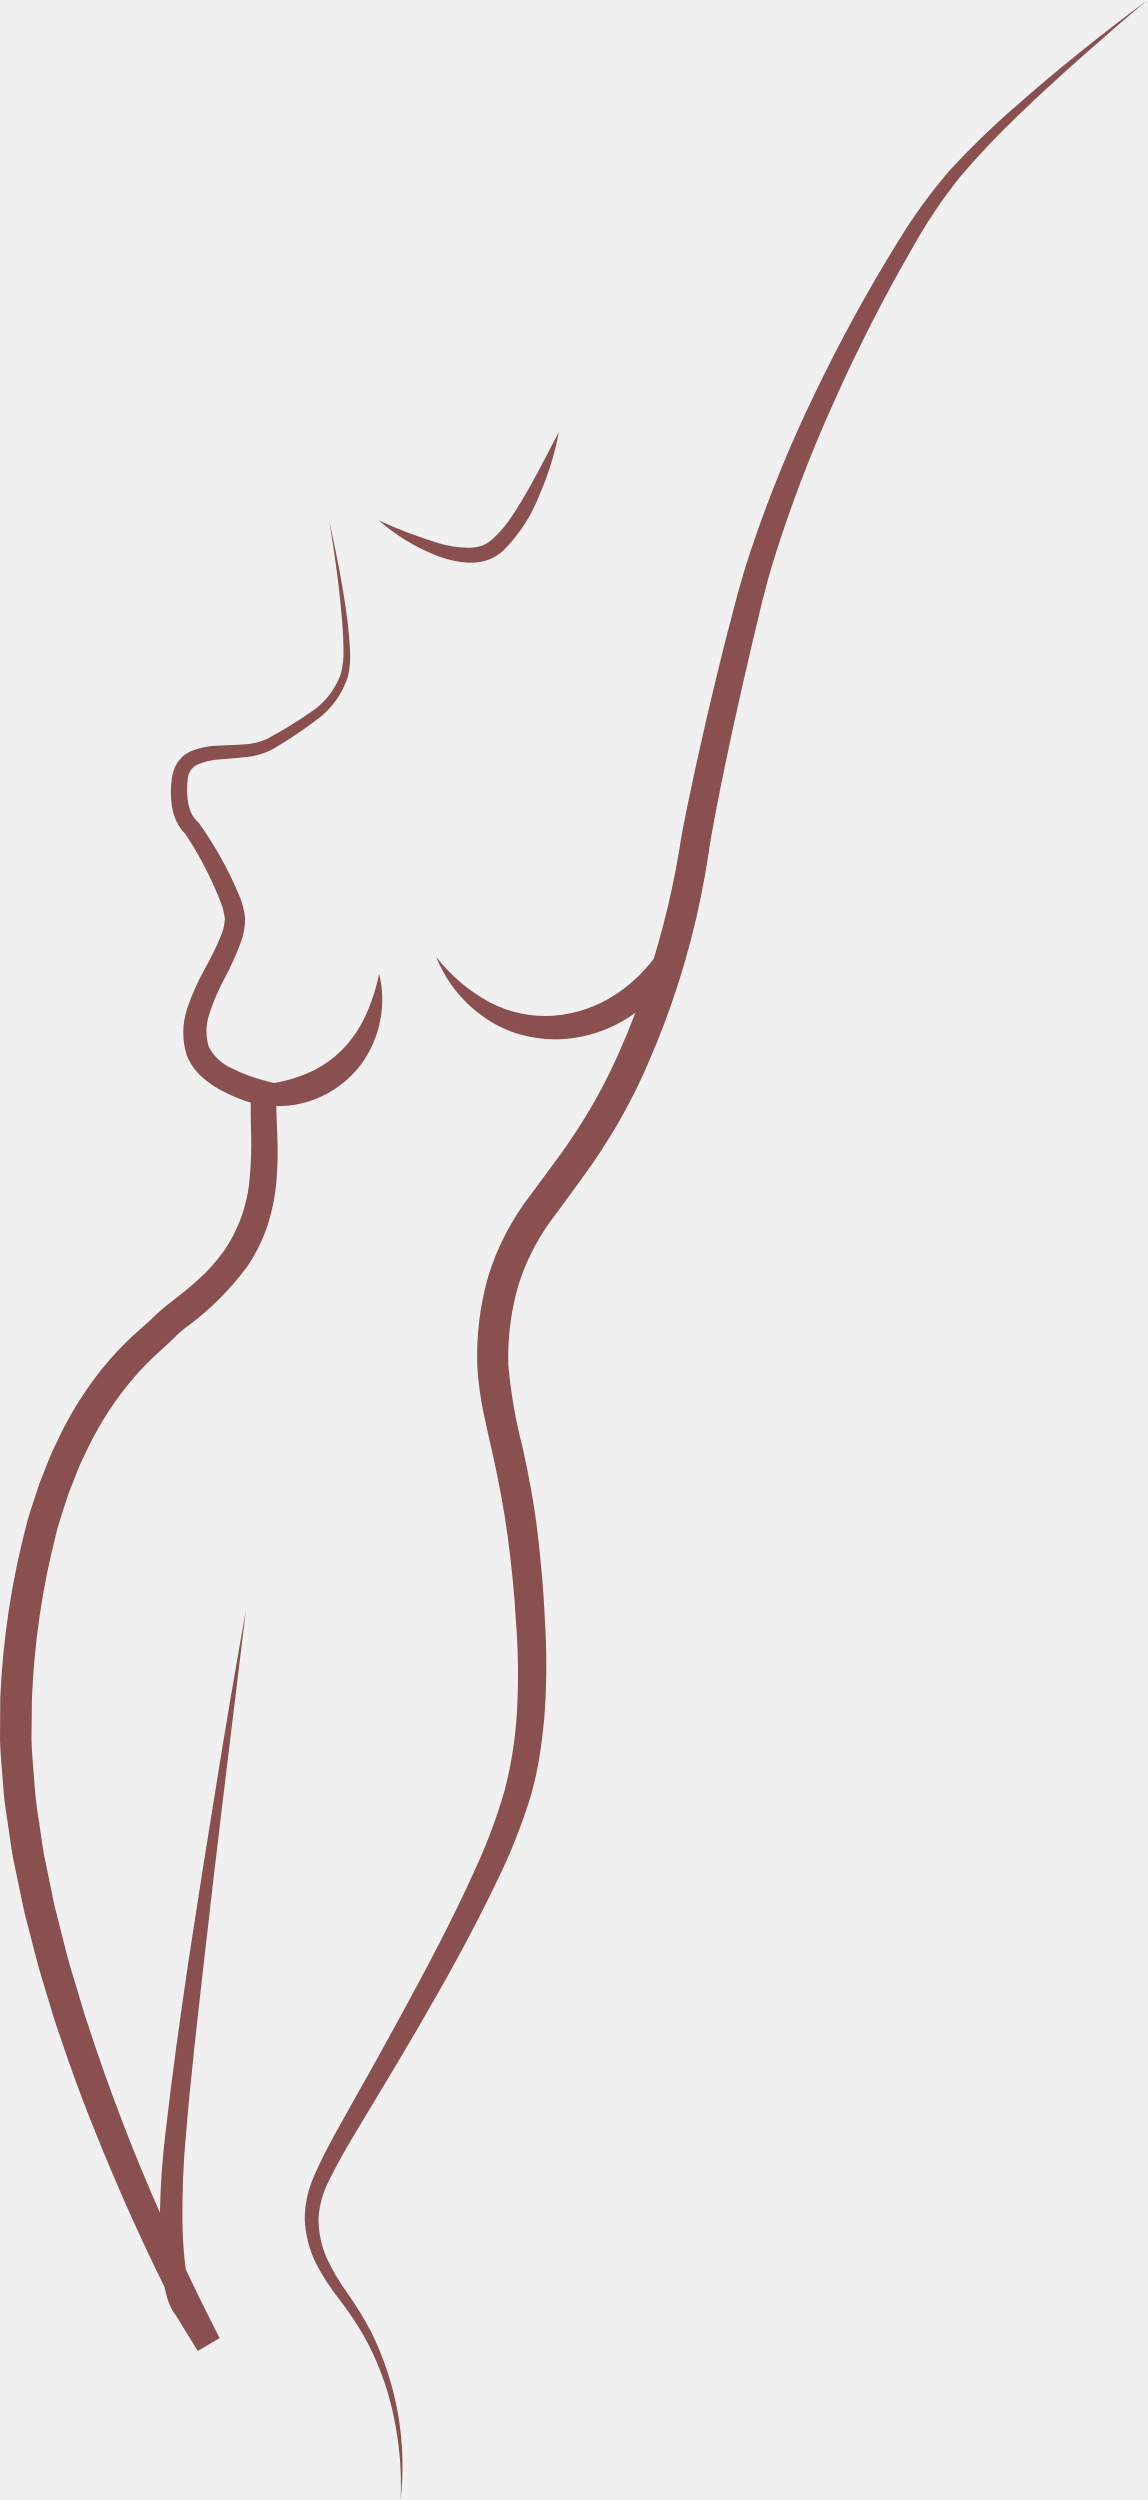
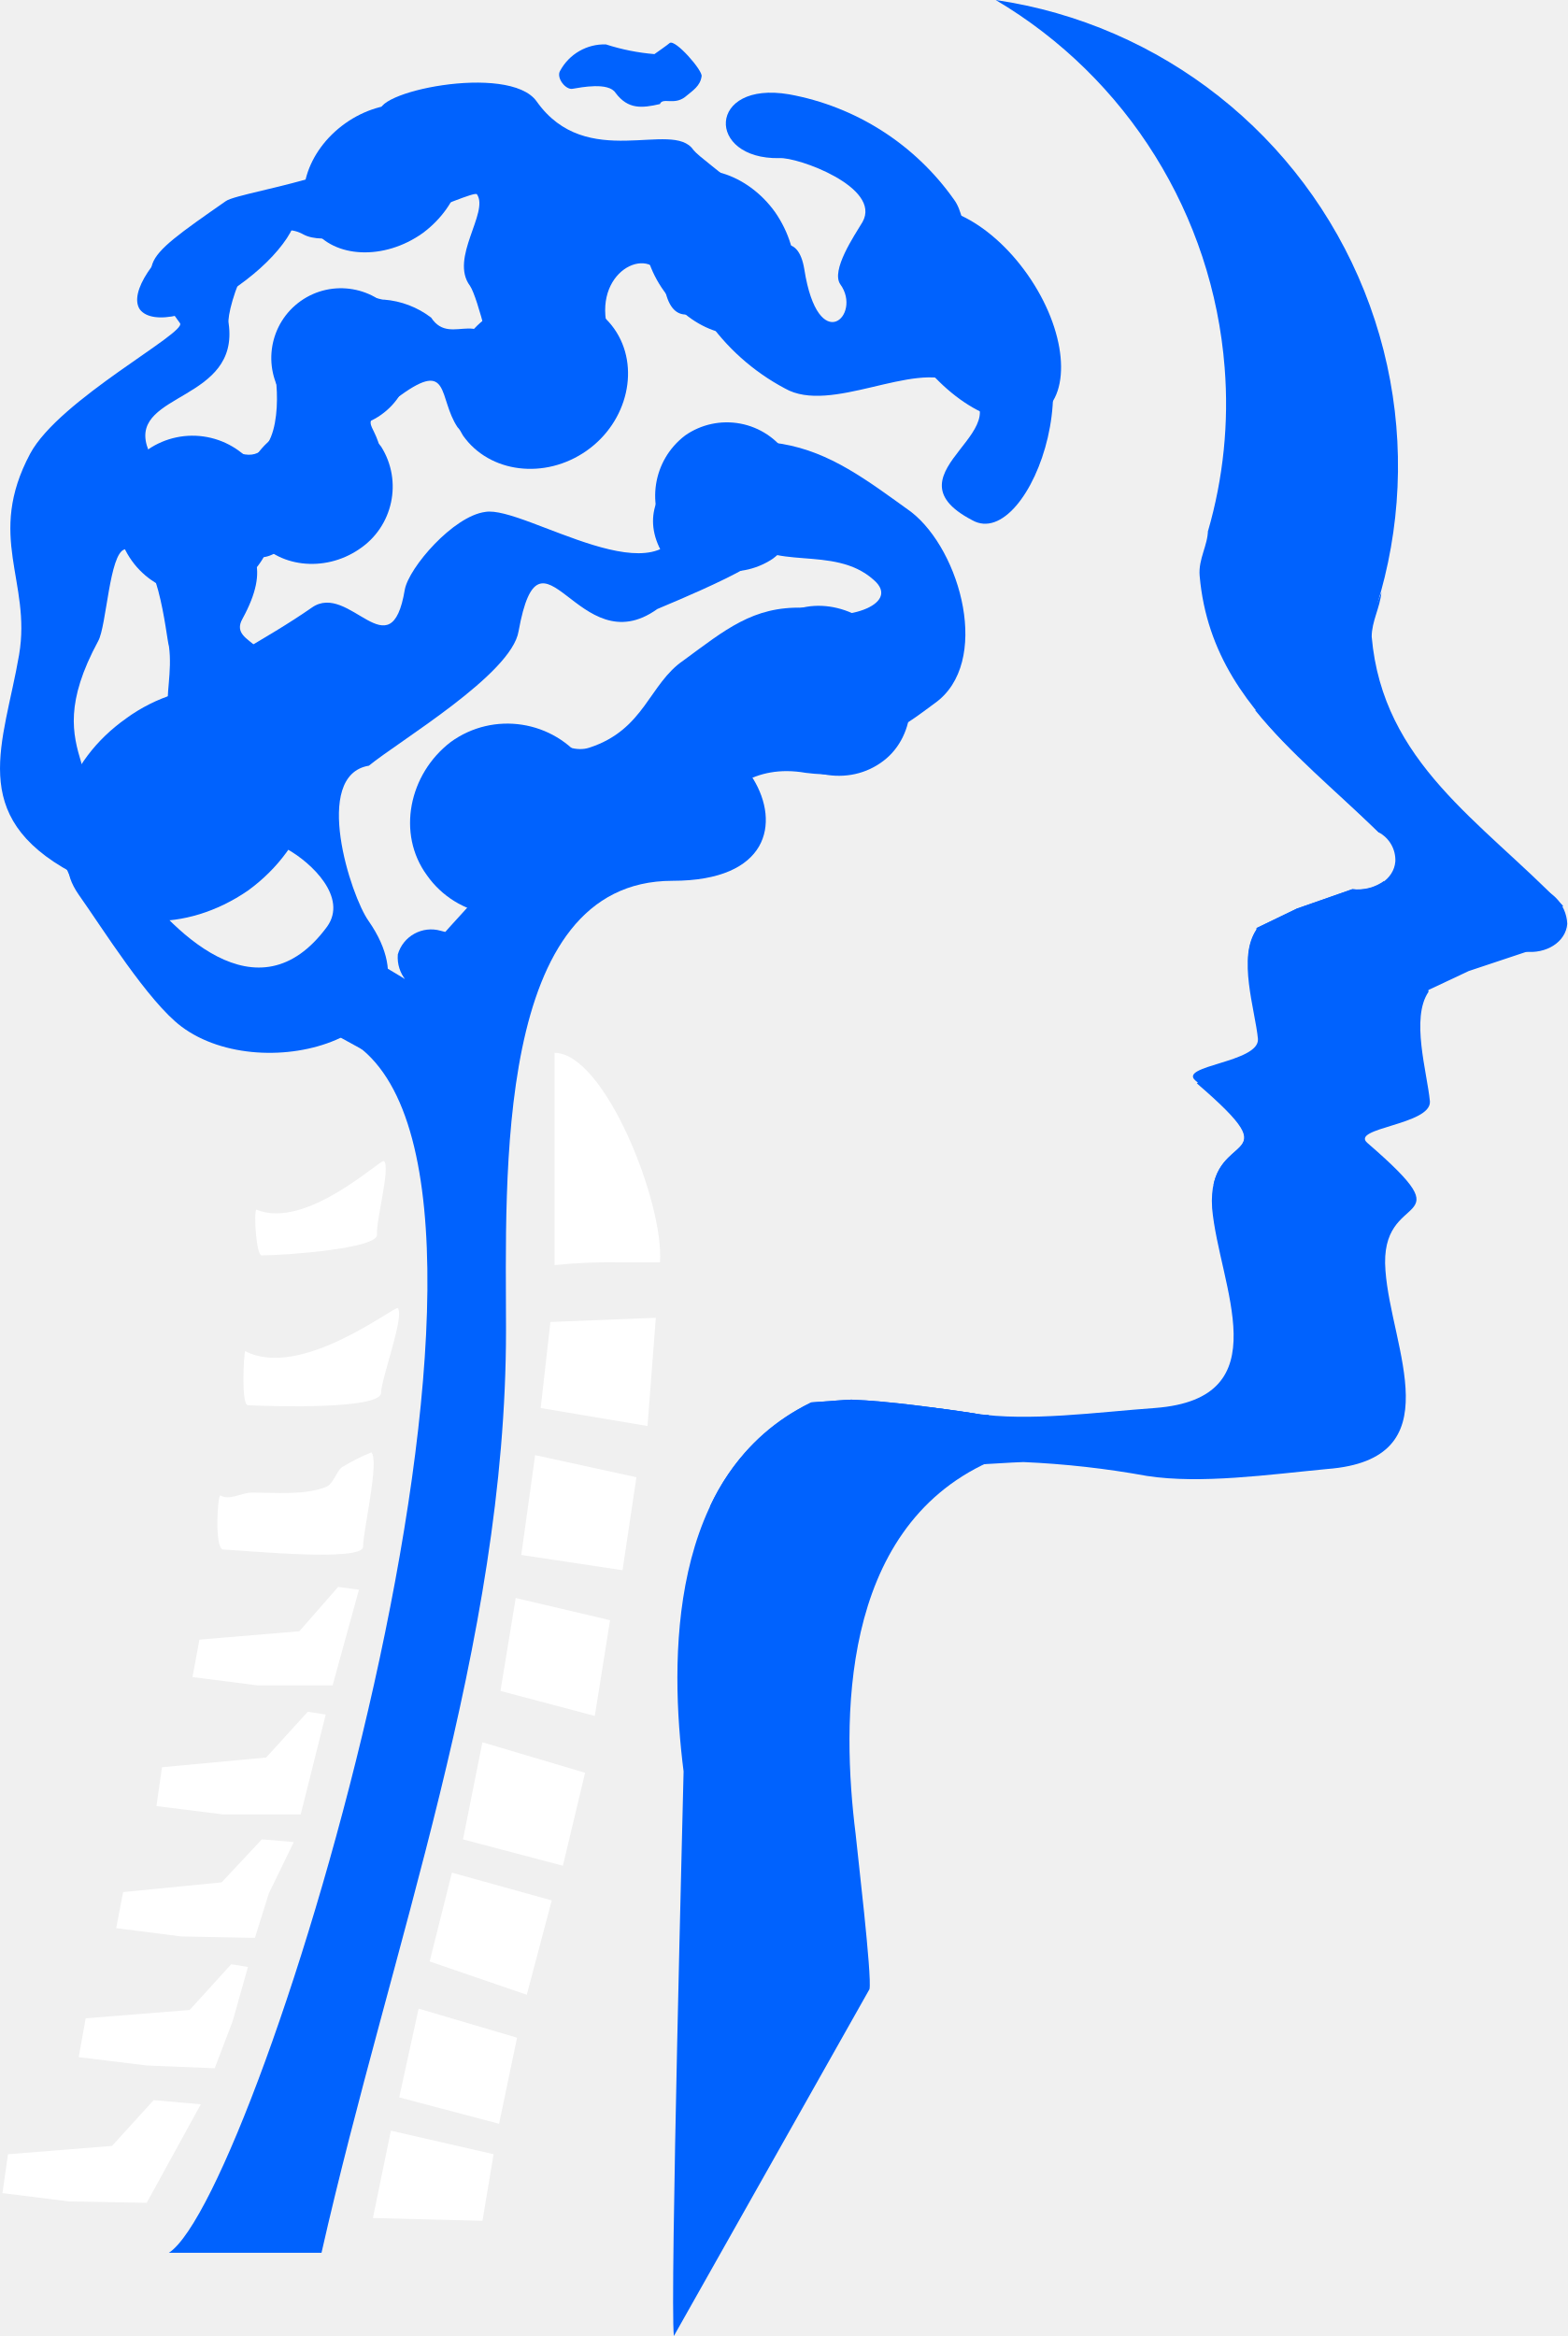
- <svg xmlns="http://www.w3.org/2000/svg" width="120.616" height="262.825" viewBox="0 0 120.616 262.825">
+ <svg xmlns="http://www.w3.org/2000/svg" width="122.034" height="181.893" viewBox="0 0 122.034 181.893">
  <defs>
-     <clipPath id="a">
-       <rect width="120.616" height="262.825" fill="none" />
+     <clipPath id="clip-path">
+       <rect id="Rectangle_1432" data-name="Rectangle 1432" width="122.034" height="181.893" fill="none" />
    </clipPath>
  </defs>
-   <g transform="translate(168.505 86)">
-     <g transform="translate(-168.505 -86)" clip-path="url(#a)">
-       <path d="M27.988,41.22a48.283,48.283,0,0,0,6.293,2.4,11.456,11.456,0,0,0,3.135.481,4.763,4.763,0,0,0,1.411-.208,3.523,3.523,0,0,0,.593-.289,4.844,4.844,0,0,0,.565-.435,12.354,12.354,0,0,0,2.03-2.418c.622-.9,1.179-1.862,1.735-2.834,1.1-1.949,2.115-3.97,3.189-6a30.97,30.97,0,0,1-2.023,6.572,17.1,17.1,0,0,1-3.846,5.937,6.5,6.5,0,0,1-.794.58,5.234,5.234,0,0,1-.944.428,5.768,5.768,0,0,1-1.943.235,10.875,10.875,0,0,1-3.519-.826,20.73,20.73,0,0,1-5.882-3.623" transform="translate(11.823 13.483)" fill="#8a4f4f" />
-       <path d="M29.046,100.04a10.73,10.73,0,0,0,4.889-1.082,11.121,11.121,0,0,0,4.028-3.307,11.5,11.5,0,0,0,2.018-4.66,11.027,11.027,0,0,0-.128-4.859,20.127,20.127,0,0,1-1.411,4.375,13.073,13.073,0,0,1-2.394,3.533,11.526,11.526,0,0,1-3.331,2.373,15.7,15.7,0,0,1-3.923,1.2l-.718-.189a17.307,17.307,0,0,1-3.69-1.348,5.087,5.087,0,0,1-2.43-2.247,5.58,5.58,0,0,1,.021-3.374,21.522,21.522,0,0,1,1.556-3.7,31.67,31.67,0,0,0,1.815-4.01,7.347,7.347,0,0,0,.422-2.464,8.524,8.524,0,0,0-.617-2.375,39.362,39.362,0,0,0-4.236-7.62l-.232-.233c.033.026-.063-.054-.1-.1a1.861,1.861,0,0,1-.152-.184,2.976,2.976,0,0,1-.275-.445,4.482,4.482,0,0,1-.361-1.08,8.026,8.026,0,0,1-.07-2.464,1.822,1.822,0,0,1,.954-1.61,6.624,6.624,0,0,1,2.354-.573c.88-.092,1.8-.128,2.744-.245a7.583,7.583,0,0,0,2.865-.825,46.153,46.153,0,0,0,4.629-3.085,8.982,8.982,0,0,0,3.314-4.593,9.713,9.713,0,0,0,.206-2.834c-.044-.926-.128-1.843-.236-2.757-.452-3.646-1.169-7.236-1.953-10.808.6,3.606,1.1,7.235,1.384,10.863.071.908.117,1.815.124,2.715a9.029,9.029,0,0,1-.287,2.6,8.089,8.089,0,0,1-3.173,4.008,45.443,45.443,0,0,1-4.609,2.812,6.452,6.452,0,0,1-2.4.563c-.875.074-1.785.074-2.727.134a7.917,7.917,0,0,0-2.957.636,5.637,5.637,0,0,0-.734.474,4.351,4.351,0,0,0-.593.694,4.229,4.229,0,0,0-.56,1.619,9.673,9.673,0,0,0,.009,3,6.178,6.178,0,0,0,.467,1.526,4.705,4.705,0,0,0,.422.733,3.449,3.449,0,0,0,.489.563,37.444,37.444,0,0,1,3.75,7.226,7.117,7.117,0,0,1,.431,1.723,5.306,5.306,0,0,1-.367,1.686A32.414,32.414,0,0,1,21.482,85.7a23.57,23.57,0,0,0-1.8,4.084,7.918,7.918,0,0,0-.028,4.97,6.015,6.015,0,0,0,1.528,2.175,9.784,9.784,0,0,0,1.98,1.408,17.812,17.812,0,0,0,3.2,1.348c-.026,1.233.031,2.384.04,3.533a37.37,37.37,0,0,1-.148,4.306,15.69,15.69,0,0,1-2.67,7.674,18.123,18.123,0,0,1-2.752,3.09c-1.038.96-2.176,1.812-3.388,2.775-.3.243-.614.5-.935.8l-.788.754-1.69,1.508a34.932,34.932,0,0,0-3.212,3.417,37.388,37.388,0,0,0-4.895,7.923c-.706,1.383-1.2,2.841-1.788,4.267l-.715,2.189c-.236.73-.486,1.458-.659,2.2A86.387,86.387,0,0,0,.031,162.15L0,166.753c.046,1.529.218,3.044.321,4.566.077,1.528.33,3.026.555,4.526s.405,3.014.754,4.488l.929,4.444,1.134,4.387c.356,1.469.815,2.9,1.25,4.347s.848,2.895,1.366,4.309c1.89,5.721,4.145,11.3,6.535,16.811,1.422,3.232,2.9,6.425,4.468,9.587.017.088.03.176.048.266a10.906,10.906,0,0,0,.358,1.267,6.072,6.072,0,0,0,.29.679,3.789,3.789,0,0,0,.212.371c.043.067.1.147.158.216.013.018.041.048.065.077l2.348,3.814,2.3-1.354q-1.837-3.574-3.56-7.223c-.026-.183-.058-.366-.078-.553a44.021,44.021,0,0,1-.273-4.491,88.092,88.092,0,0,1,.371-9.131c.508-6.122,1.222-12.256,1.916-18.382s1.411-12.26,2.156-18.388L25.859,153q-1.63,9.117-3.1,18.261-1.485,9.143-2.889,18.3c-.9,6.112-1.771,12.223-2.468,18.387a81.383,81.383,0,0,0-.587,8.432,207.926,207.926,0,0,1-7.495-19.556c-.488-1.4-.88-2.821-1.311-4.235s-.866-2.825-1.206-4.26l-1.09-4.287-.885-4.323c-.334-1.437-.485-2.895-.71-4.343A43.507,43.507,0,0,1,3.6,171.02c-.092-1.455-.255-2.912-.29-4.364l.046-4.35a83.393,83.393,0,0,1,2.548-17.323c.159-.711.394-1.4.614-2.087l.666-2.07c.543-1.336,1-2.713,1.654-3.994a35.146,35.146,0,0,1,4.447-7.3,31.871,31.871,0,0,1,2.875-3.138l1.633-1.492.819-.8c.228-.213.486-.437.762-.663a30.038,30.038,0,0,0,6.639-6.569,17.356,17.356,0,0,0,2.141-4.375,21.286,21.286,0,0,0,.92-4.7,36.76,36.76,0,0,0,.081-4.639c-.033-1.06-.1-2.118-.111-3.117" transform="translate(0 16.246)" fill="#8a4f4f" />
-       <path d="M96.976,11.425A87.459,87.459,0,0,0,90.433,17.8a55.276,55.276,0,0,0-5.42,7.411,169.47,169.47,0,0,0-8.782,16,138.4,138.4,0,0,0-6.906,16.944c-.5,1.449-.9,2.933-1.324,4.412L66.851,66.97c-.751,2.94-1.458,5.89-2.144,8.848s-1.337,5.923-1.947,8.9l-.447,2.24L62.1,88.118l-.179,1.121q-.365,2.2-.836,4.381-.787,3.619-1.866,7.175a16.146,16.146,0,0,1-4.014,3.754,13.649,13.649,0,0,1-6.452,2.225,12.46,12.46,0,0,1-6.775-1.4,17.74,17.74,0,0,1-5.633-4.782,14.085,14.085,0,0,0,4.771,6.159,12.806,12.806,0,0,0,3.629,1.873,14.054,14.054,0,0,0,4.094.644,14.386,14.386,0,0,0,7.877-2.4c.2-.128.388-.266.579-.4q-.785,2.065-1.683,4.078a56.474,56.474,0,0,1-4.154,7.788c-1.57,2.5-3.378,4.814-5.209,7.307a27.1,27.1,0,0,0-4.418,8.5,30.481,30.481,0,0,0-1.161,9.516,33.748,33.748,0,0,0,.624,4.732c.31,1.525.659,3,.986,4.466.664,2.925,1.2,5.836,1.6,8.791.383,2.954.7,5.924.858,8.917a69.637,69.637,0,0,1,.125,8.893,42.56,42.56,0,0,1-1.29,8.664,57.96,57.96,0,0,1-3.084,8.3c-2.441,5.459-5.3,10.781-8.185,16.079-1.437,2.654-2.919,5.284-4.4,7.922-1.467,2.65-3.026,5.239-4.289,8.1a11.385,11.385,0,0,0-1.092,4.69,11.651,11.651,0,0,0,1.144,4.656,23.587,23.587,0,0,0,2.521,3.9,36.576,36.576,0,0,1,2.5,3.717,29.35,29.35,0,0,1,3.149,8.361,34.4,34.4,0,0,1,.767,8.987,31.768,31.768,0,0,0-3.141-17.771,37.521,37.521,0,0,0-2.4-3.915,22.517,22.517,0,0,1-2.246-3.8,10.326,10.326,0,0,1-.844-4.129,9.869,9.869,0,0,1,1.138-4.033c1.276-2.637,2.9-5.209,4.449-7.8,1.562-2.59,3.129-5.188,4.653-7.809,3.058-5.24,6.017-10.543,8.648-16.074a60.542,60.542,0,0,0,3.41-8.629,34.8,34.8,0,0,0,1-4.609c.232-1.535.407-3.08.511-4.627a72.651,72.651,0,0,0-.006-9.246c-.124-3.053-.407-6.107-.761-9.158s-.927-6.094-1.585-9.074a52.41,52.41,0,0,1-1.5-8.657,27.33,27.33,0,0,1,1.064-8.419,23.941,23.941,0,0,1,3.962-7.492c1.738-2.391,3.646-4.86,5.289-7.495a59.521,59.521,0,0,0,4.346-8.229,87.22,87.22,0,0,0,5.582-17.591q.461-2.262.807-4.545l.164-1.122.188-1.077.413-2.215c.566-2.954,1.179-5.907,1.818-8.853s1.319-5.886,2.006-8.823l1.048-4.4c.38-1.438.74-2.88,1.193-4.306a144.485,144.485,0,0,1,6.405-16.8,172.528,172.528,0,0,1,8.2-16.069,54.238,54.238,0,0,1,4.98-7.438,86.618,86.618,0,0,1,6.193-6.548c2.168-2.1,4.4-4.134,6.666-6.136s4.542-4,6.868-5.932c-4.856,3.614-9.6,7.382-14.131,11.425" transform="translate(9.51)" fill="#8a4f4f" />
-     </g>
+   <g id="Group_2157" data-name="Group 2157" clip-path="url(#clip-path)">
+     <path id="Path_4639" data-name="Path 4639" d="M28.783,54.648V71.174a43.369,43.369,0,0,1,5.293-.216h2.916c.324-4.645-4.32-16.31-8.209-16.31" transform="translate(14.396 27.333)" fill="#fff" fill-rule="evenodd" />
+     <path id="Path_4640" data-name="Path 4640" d="M12.772,71.246c4.32,2.268,11.665-3.564,11.881-3.348.54.648-1.3,5.509-1.3,6.589,0,1.3-8.317,1.08-10.369.972-.54,0-.324-4-.216-4.212" transform="translate(6.321 33.958)" fill="#fff" fill-rule="evenodd" />
+     <path id="Path_4641" data-name="Path 4641" d="M11.5,78.737c.756.432,1.62-.216,2.484-.216,1.836,0,4.1.216,5.725-.432.648-.216.864-1.4,1.4-1.62a15.8,15.8,0,0,1,2.16-1.08c.648.648-.648,6.157-.648,7.345s-8.857.324-10.909.216c-.648-.108-.432-4-.216-4.212" transform="translate(5.645 37.7)" fill="#fff" fill-rule="evenodd" />
+     <path id="Path_4642" data-name="Path 4642" d="M28.819,68.724l-.756,6.7,8.317,1.4.648-8.425Z" transform="translate(14.036 34.212)" fill="#fff" fill-rule="evenodd" />
+     <path id="Path_4643" data-name="Path 4643" d="M28.135,75.528,27.055,83.3l7.885,1.188,1.08-7.237Z" transform="translate(13.532 37.777)" fill="#fff" fill-rule="evenodd" />
+     <path id="Path_4644" data-name="Path 4644" d="M24.031,97.2,22.3,104.113l7.561,2.592,1.944-7.345Z" transform="translate(11.155 48.616)" fill="#fff" fill-rule="evenodd" />
+     <path id="Path_4645" data-name="Path 4645" d="M27.163,82.944l-1.188,7.237,7.345,1.944,1.188-7.453Z" transform="translate(12.992 41.486)" fill="#fff" fill-rule="evenodd" />
+     <path id="Path_4646" data-name="Path 4646" d="M22.231,104.256l-1.512,6.913,7.777,2.052,1.4-6.7Z" transform="translate(10.363 52.146)" fill="#fff" fill-rule="evenodd" />
+     <path id="Path_4647" data-name="Path 4647" d="M25.543,90.432l-1.512,7.561,7.777,2.052,1.728-7.237Z" transform="translate(12.019 45.231)" fill="#fff" fill-rule="evenodd" />
+     <path id="Path_4648" data-name="Path 4648" d="M20.755,110.592l-1.4,6.8,8.533.216.864-5.185Z" transform="translate(9.679 55.315)" fill="#fff" fill-rule="evenodd" />
+     <path id="Path_4649" data-name="Path 4649" d="M10.531,86.472l-.54,2.916,5.077.648H20.9l2.052-7.453-1.62-.216-3.024,3.456Z" transform="translate(4.997 41.198)" fill="#fff" fill-rule="evenodd" />
+     <path id="Path_4650" data-name="Path 4650" d="M6.571,99.576l-.54,2.808,5.077.648,5.725.108,1.08-3.456,1.944-4-2.484-.216L14.24,98.82Z" transform="translate(3.016 47.752)" fill="#fff" fill-rule="evenodd" />
+     <path id="Path_4651" data-name="Path 4651" d="M8.551,93.168l-.432,3.024,5.185.648h6.049L21.3,89.064l-1.4-.216-3.24,3.564Z" transform="translate(4.061 44.439)" fill="#fff" fill-rule="evenodd" />
+     <path id="Path_4652" data-name="Path 4652" d="M4.627,106.164l-.54,3.024,5.293.648,5.293.216,1.4-3.672,1.188-4.212-1.3-.216-3.24,3.564Z" transform="translate(2.044 50.993)" fill="#fff" fill-rule="evenodd" />
+     <path id="Path_4653" data-name="Path 4653" d="M.559,113.22l-.432,3.024,5.185.648L11.36,117l4.212-7.669-3.672-.324-3.24,3.564Z" transform="translate(0.063 54.522)" fill="#fff" fill-rule="evenodd" />
+     <path id="Path_4654" data-name="Path 4654" d="M13.331,64.046c3.888,1.62,9.721-4,9.937-3.78.54.432-.648,4.753-.54,5.725.108,1.08-7.129,1.62-8.965,1.62-.432.108-.648-3.348-.432-3.564" transform="translate(6.626 30.14)" fill="#fff" fill-rule="evenodd" />
+     <path id="Path_4655" data-name="Path 4655" d="M51.679,0A36.678,36.678,0,0,1,75.226,58.867c-3.888-3.78-7.129-7.885-7.669-14.042-.108-1.3.648-2.376.648-3.564v.108a35.62,35.62,0,0,0,1.3-12.745A36.57,36.57,0,0,0,51.679,0" transform="translate(25.848)" fill="#0062fe" fill-rule="evenodd" />
+     <path id="Path_4656" data-name="Path 4656" d="M78.285,61.96l3.672-1.728,4.861-1.62L89.3,55.155C82.929,48.566,75.26,44.03,74.4,34.2c0-1.188.648-2.268.756-3.456l-5.4,13.718c1.62,1.62,3.456,3.24,5.185,4.969a2.446,2.446,0,0,1,1.3,2.268c-.108,1.4-1.62,2.376-3.348,2.16l-4.32,1.512-3.132,1.512v.108a4.475,4.475,0,0,0-.648,2.484Z" transform="translate(32.402 15.377)" fill="#0062fe" fill-rule="evenodd" />
+     <path id="Path_4657" data-name="Path 4657" d="M80.517,46.011a3.039,3.039,0,0,1,2.916,2.916c-.108,1.4-1.62,2.376-3.348,2.16a2.878,2.878,0,0,1-2.916-2.808c.108-1.4,1.62-2.376,3.348-2.268" transform="translate(38.595 23.009)" fill="#0062fe" fill-rule="evenodd" />
+     <path id="Path_4658" data-name="Path 4658" d="M88.8,51.844c-1.4,2.052-.108,6.265.108,8.533.108,1.836-6.265,2.052-4.861,3.24,7.993,6.913.864,3.348,1.4,9.937C85.884,79.6,90.744,88.244,80.915,89c-4.537.432-9.829,1.188-14.042.54a70.75,70.75,0,0,0-9.613-1.08c-1.08,0-12.313.864-12.421.216a44.585,44.585,0,0,0,4.428-4.536c1.4.108,2.916.324,4.212.54,4.212.648,9.505-.108,14.042-.432,9.829-.756,4.969-9.505,4.429-15.554-.432-6.481,6.589-3.024-1.188-9.721a12.544,12.544,0,0,1,2.916-1.512c1.728-.54,14.8-9.829,15.122-5.617" transform="translate(22.427 25.384)" fill="#0062fe" fill-rule="evenodd" />
+     <path id="Path_4659" data-name="Path 4659" d="M50.225,118.553c.216-.972-.972-10.909-1.08-12.1-1.08-8.641-1.3-23.655,10.369-28.947V73.836a3.33,3.33,0,0,1-1.08-.108c-2.916-.432-6.7-.972-9.613-1.08-.324,0-1.62.108-3.132.216-11.233,5.4-11.017,20.2-9.937,28.731,0,.54-1.08,41.369-.756,43.961Z" transform="translate(17.473 36.336)" fill="#0062fe" fill-rule="evenodd" />
+     <path id="Path_4660" data-name="Path 4660" d="M79.3,36.914c4.1-.432,7.237,0,8.1,2.16a29.773,29.773,0,0,1,1.62,7.345h-.108C85.561,43.179,82,40.263,79.3,36.914M89.989,58.733v.54c-.216,6.481-8.965,11.773-13.934,14.582.864-4,5.725-1.944-1.4-8.1-1.4-1.188,4.969-1.4,4.861-3.24-.216-2.268-1.62-6.373-.108-8.533v-.108l3.132-1.512,4.32-1.512a3.575,3.575,0,0,0,2.484-.648c.324,3.024.432,5.941.648,8.209ZM58.017,91.784c-7.453,5.185-18.686,12.1-21.17,7.129a16.843,16.843,0,0,1,7.885-8.1c1.512-.108,2.808-.216,3.132-.216,2.916.108,6.7.648,9.613,1.08a4.678,4.678,0,0,0,.54.108" transform="translate(18.43 18.388)" fill="#0062fe" fill-rule="evenodd" />
+     <path id="Path_4661" data-name="Path 4661" d="M70.013,34.274c1.188-.108,2.376,1.3,2.484,3.24.216,1.836-.756,3.456-2.052,3.564-1.188.108-2.376-1.3-2.484-3.24-.216-1.836.756-3.456,2.052-3.564" transform="translate(33.977 17.14)" fill="#0062fe" fill-rule="evenodd" />
+     <path id="Path_4662" data-name="Path 4662" d="M24,48.335c1.512.324,2.7,1.62,2.484,2.916A2.873,2.873,0,0,1,23.14,53.2a2.814,2.814,0,0,1-2.484-3.024A2.7,2.7,0,0,1,24,48.335" transform="translate(10.318 24.141)" fill="#0062fe" fill-rule="evenodd" />
+     <path id="Path_4663" data-name="Path 4663" d="M23.457,62.469C39.442,74.242,15.788,151.9,8.767,156.44H20.648c5.4-23.871,14.366-47.417,14.366-71.828,0-11.881-.972-35,12.961-35,15.014,0,3.456-18.038-5.077-9.289-4.645,4.753-17.39,17.606-19.442,22.143" transform="translate(4.385 18.972)" fill="#0062fe" fill-rule="evenodd" />
+     <path id="Path_4664" data-name="Path 4664" d="M24.435,38.994a7.509,7.509,0,0,1,10.477,1.62,7.4,7.4,0,0,1-1.944,10.369A7.288,7.288,0,0,1,22.6,49.363c-2.376-3.24-1.4-7.885,1.836-10.369" transform="translate(10.644 18.793)" fill="#0062fe" fill-rule="evenodd" />
+     <path id="Path_4665" data-name="Path 4665" d="M11.644,12.478c3.348-2.268,6.8-3.132,7.669-1.836.972,1.3-.972,4.212-4.32,6.589-3.24,2.376-6.7,3.132-7.669,1.836-.864-1.3,1.08-4.212,4.32-6.589" transform="translate(3.56 5.02)" fill="#0062fe" fill-rule="evenodd" />
+     <path id="Path_4666" data-name="Path 4666" d="M41.157,32.446c2.7-1.944,6.7-.972,8.857,2.16,2.268,3.132,1.836,7.237-.864,9.073-2.808,1.944-6.8.972-8.965-2.16-2.16-3.024-1.728-7.129.972-9.073" transform="translate(19.412 15.727)" fill="#0062fe" fill-rule="evenodd" />
+     <path id="Path_4667" data-name="Path 4667" d="M47.291,11.364c2.376-1.728,6.8.324,9.829,4.645s3.456,9.181,1.08,10.8c-2.376,1.728-6.8-.432-9.829-4.645-3.024-4.32-3.456-9.181-1.08-10.8" transform="translate(22.891 5.378)" fill="#0062fe" fill-rule="evenodd" />
+     <path id="Path_4668" data-name="Path 4668" d="M8.261,38.1c4.753-3.456,10.8-3.132,13.394.54s.864,9.4-3.888,12.853c-4.861,3.348-10.8,3.132-13.5-.54-2.592-3.78-.756-9.505,4-12.853" transform="translate(1.543 17.85)" fill="#0062fe" fill-rule="evenodd" />
+     <path id="Path_4669" data-name="Path 4669" d="M8.506,23.689a6.129,6.129,0,0,1,8.533,1.62,6.128,6.128,0,0,1-1.188,8.641A6.314,6.314,0,0,1,8.506,23.689" transform="translate(3.025 11.307)" fill="#0062fe" fill-rule="evenodd" />
+     <path id="Path_4670" data-name="Path 4670" d="M15.374,22.941a5.629,5.629,0,0,1,7.993.972,5.846,5.846,0,0,1-1.728,7.993c-2.7,1.836-6.373,1.4-8.1-.972a5.78,5.78,0,0,1,1.836-7.993" transform="translate(6.311 10.866)" fill="#0062fe" fill-rule="evenodd" />
+     <path id="Path_4671" data-name="Path 4671" d="M16.375,15.975a5.424,5.424,0,1,1-1.3,7.561,5.435,5.435,0,0,1,1.3-7.561" transform="translate(7.039 7.463)" fill="#0062fe" fill-rule="evenodd" />
+     <path id="Path_4672" data-name="Path 4672" d="M26.534,16.826c3.24-2.268,7.561-1.836,9.613,1.08s1.08,7.237-2.16,9.505-7.561,1.728-9.613-1.188a6.929,6.929,0,0,1,2.16-9.4" transform="translate(11.677 7.693)" fill="#0062fe" fill-rule="evenodd" />
+     <path id="Path_4673" data-name="Path 4673" d="M18.99,6.91c3.024-2.16,6.913-1.944,8.425.324,1.62,2.376.54,6.049-2.376,8.209-3.024,2.16-6.913,1.944-8.533-.324-1.62-2.376-.54-6.049,2.484-8.209" transform="translate(7.88 2.703)" fill="#0062fe" fill-rule="evenodd" />
+     <path id="Path_4674" data-name="Path 4674" d="M36.36,22.955a5.675,5.675,0,0,1,7.993,1.512,5.722,5.722,0,0,1-1.188,8.1,5.891,5.891,0,0,1-6.8-9.613" transform="translate(16.972 10.961)" fill="#0062fe" fill-rule="evenodd" />
+     <path id="Path_4675" data-name="Path 4675" d="M35.324,9.626c2.376-1.728,6.157-.54,8.317,2.484,2.16,3.132,2.052,7.021-.324,8.749S37.16,21.4,35,18.267c-2.268-3.132-2.052-7.021.324-8.641" transform="translate(16.713 4.415)" fill="#0062fe" fill-rule="evenodd" />
+     <path id="Path_4676" data-name="Path 4676" d="M26.937,46.343c-4.429.756-1.4,10.153,0,12.1,6.157,8.857-8.1,13.069-14.582,8.209C9.763,64.705,6.2,58.981,4.362,56.388c-2.484-3.564,1.188-5.509,3.78-1.944C11.491,59.2,18.3,66.217,23.7,58.873c1.62-2.268-1.188-4.969-3.132-6.049-2.7-1.4.54-12.961-6.373-10.477-3.24,1.188-7.561,1.944-3.24-1.08,3.78-2.7,7.993-4.753,11.557-7.237,2.916-2.052,6.157,5.077,7.237-1.4.324-1.728,3.78-5.725,6.265-6.049,3.024-.54,14.258,7.345,15.446.216.108-.216,3.348,2.808,5.185,2.808,4.212-.108-7.021,4.429-7.237,4.537-6.157,4.429-9.073-7.777-10.8,1.728-.54,3.348-9.289,8.533-11.665,10.477" transform="translate(1.769 13.28)" fill="#0062fe" fill-rule="evenodd" />
+     <path id="Path_4677" data-name="Path 4677" d="M27.48,40.827c1.728-.216,4.212,2.268,6.157,1.62,4.32-1.4,4.645-4.969,7.345-6.8,3.24-2.376,5.4-4.212,9.289-4.1a3.822,3.822,0,0,1,3.24,5.725c-1.4,2.7,1.728,3.132,1.3,5.833-.324,1.62-2.592,1.512-4.32,1.3-8.1-1.4-9.181,8.641-16.418,9.721-4.537.756-7.129,2.268-9.4-3.564-1.08-2.592,2.7-9.289,2.808-9.721" transform="translate(12.243 15.772)" fill="#0062fe" fill-rule="evenodd" />
+     <path id="Path_4678" data-name="Path 4678" d="M45.561,36.039c3.024,1.08,7.777-.432,5.509-2.376-3.132-2.808-8.1-.54-10.153-3.456-1.836-2.7-.756-1.62-2.592-.324-.54.432-3.132,2.376-3.348,2.268-4-5.725,4-9.937,8.965-9.073,3.78.648,6.589,2.808,10.045,5.293,3.888,3.024,6.265,11.773,1.836,14.906-2.808,2.052-4.537,3.672-7.021.216-1.836-2.592-1.944-5.509-3.24-7.453" transform="translate(16.952 11.486)" fill="#0062fe" fill-rule="evenodd" />
+     <path id="Path_4679" data-name="Path 4679" d="M5.591,65.8C-2.618,61.367.3,55.751,1.487,48.838c.972-5.725-2.592-9.181.864-15.662,2.268-4.212,12.205-9.4,11.665-10.153-3.348-4.645-3.564-4.537,3.564-9.505,1.188-.864,15.122-2.484,12.1-6.8-1.188-1.62,9.937-4,12.1-.972,3.888,5.509,10.585,1.4,12.205,3.78.756.972,7.021,4.969,5.941,6.7-.648,1.08-7.129,10.261-8.209,3.888-.54-3.348-5.185-1.62-4.537,2.7,1.188,8.209-10.261,12.421-8.749,3.564,0-.108-1.188-5.293-1.836-6.265-1.62-2.16,1.512-5.725.54-7.129-.324-.432-10.477,4.753-13.5,3.132-3.672-2.052-6.049,5.941-5.833,6.913.864,6.049-7.561,5.4-6.373,9.505,2.16,6.8,11.881,5.4,7.453,13.5-1.3,2.268,4.32,1.728-.756,5.293-7.237,5.077-4.429.756-4.969-3.132-.216-.648-.864-8.425-3.456-7.561-1.188.324-1.4,5.941-2.052,7.129C2.459,57.371,10.019,57.479,5.591,65.8" transform="translate(0 2.144)" fill="#0062fe" fill-rule="evenodd" />
+     <path id="Path_4680" data-name="Path 4680" d="M12.075,27.117c4,2.7,4.32-2.7,4-5.185-.432-2.052.972-3.348,2.916-4.645,1.3-.972,3.024-.108,1.62-1.944-.432-.756,3.888.54,3.888.432a6.919,6.919,0,0,1,3.672,1.4c1.62,2.484,4.32-1.512,5.185,3.888.432,2.268-2.484,2.7-.648,5.4,1.62,2.268-1.836.108-2.484-.756-1.512-2.268-.54-5.293-4.429-2.484-3.672,2.592-2.052,1.62-1.512,4.537.324,1.728-.54,2.7-2.16,3.888-1.3.972-2.592,1.3-3.888,2.268-1.836,1.3-3.348,3.24-5.293.648a14.378,14.378,0,0,1-2.052-3.78c-.54-1.728,1.4-3.348,1.188-3.672" transform="translate(5.398 7.555)" fill="#0062fe" fill-rule="evenodd" />
+     <path id="Path_4681" data-name="Path 4681" d="M36.631,22.328a17.246,17.246,0,0,0,6.157,5.509c3.564,2.052,10.045-2.16,13.286-.432,6.373,3.456-5.941,6.913,1.3,10.693,4.537,2.592,10.477-13.718,2.052-18.146-2.916-1.728-2.268-5.185-3.456-6.8A20.108,20.108,0,0,0,43.112,4.938c-6.373-1.08-6.481,5.077-.756,4.969,1.4-.108,7.993,2.268,6.481,4.969-.648,1.08-2.484,3.78-1.728,4.861,1.728,2.376-1.728,5.725-2.808-1.188-.972-5.833-7.453,3.456-7.669,3.78" transform="translate(18.322 2.406)" fill="#0062fe" fill-rule="evenodd" />
+     <path id="Path_4682" data-name="Path 4682" d="M36.874,6.994c-1.4.324-2.484.432-3.456-.864-.54-.864-2.7-.432-3.348-.324-.54.108-1.3-.864-.972-1.4A3.918,3.918,0,0,1,32.661,2.35a16.744,16.744,0,0,0,3.78.756s1.08-.756,1.188-.864c.432-.324,2.592,2.16,2.484,2.592-.108.756-.648,1.08-1.3,1.62-.864.648-1.728,0-1.944.54" transform="translate(14.514 1.107)" fill="#0062fe" fill-rule="evenodd" />
+     <path id="Path_4683" data-name="Path 4683" d="M20.622,56.816c-.972-.54-2.376-1.3-3.348-1.836-3.888-1.836.648-2.268,1.836-3.456.216-.216.972-1.188,1.3-1.188.432,0,1.188-.324,1.4-.216.216,0,2.916,1.728,2.916,1.728a6.578,6.578,0,0,1,1.512,1.512c.324.972.108,3.564-1.512,3.564-.54,0-3.78.432-4.1-.108" transform="translate(7.867 25.057)" fill="#0062fe" fill-rule="evenodd" />
  </g>
</svg>
